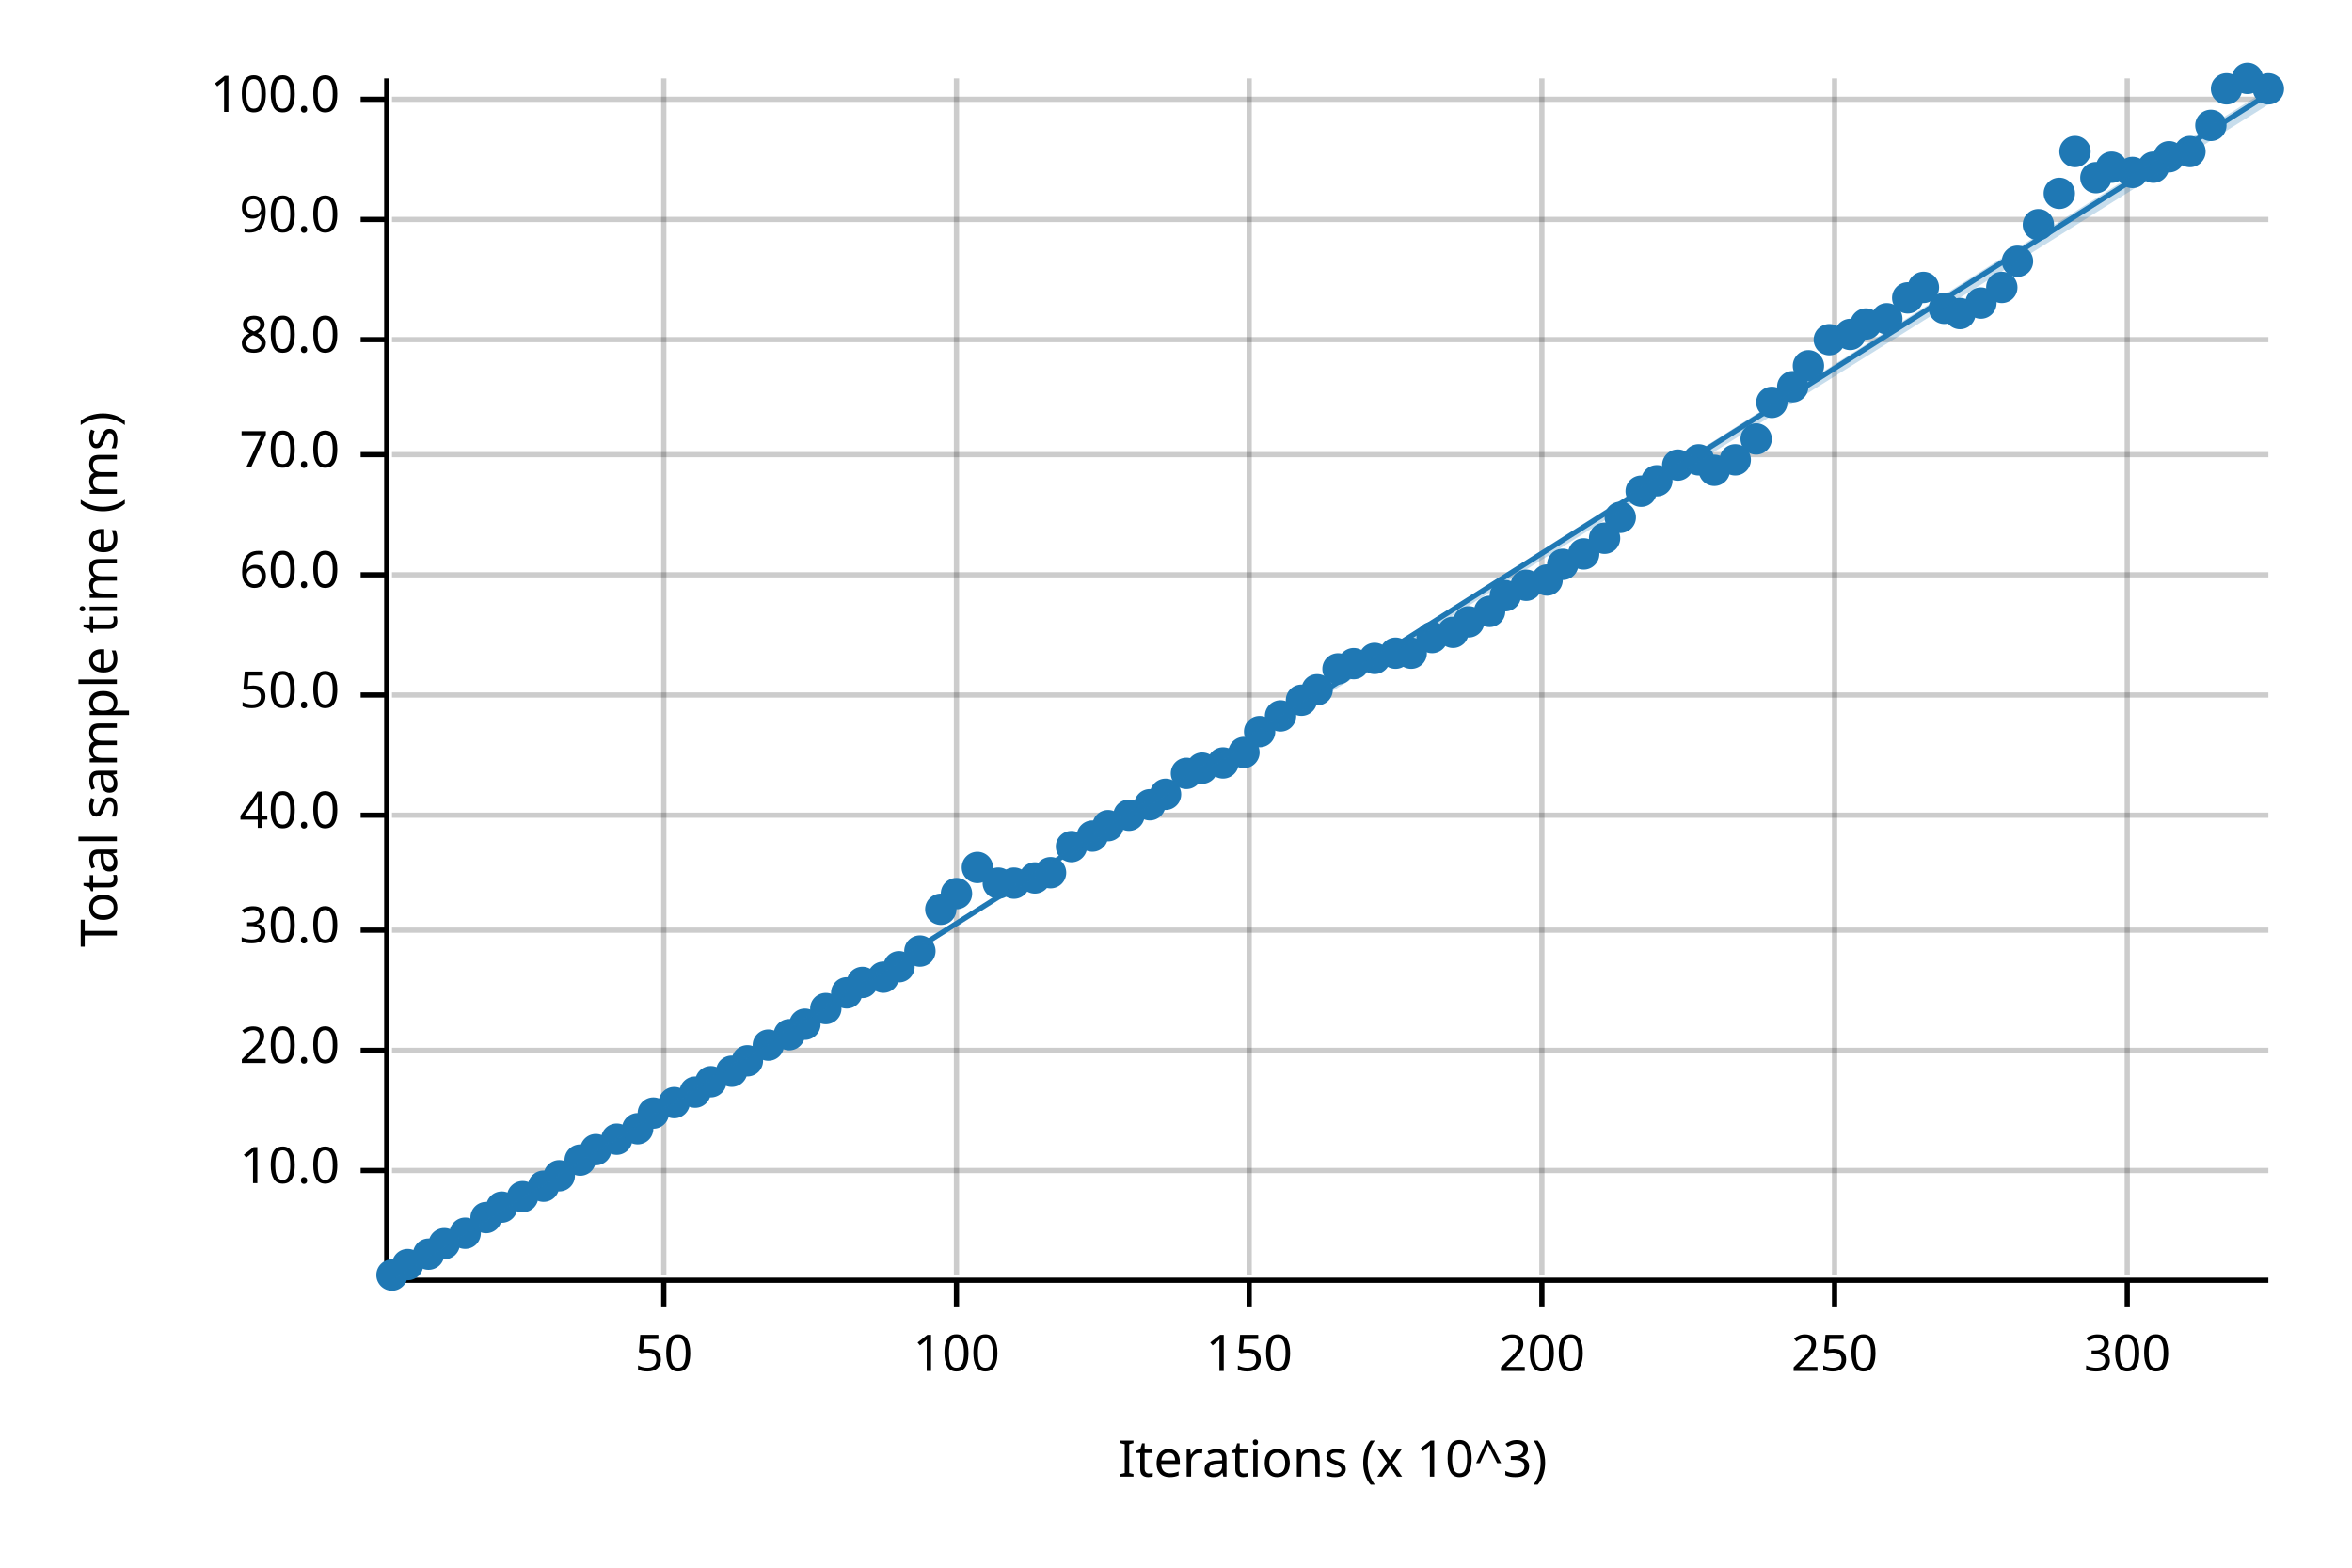
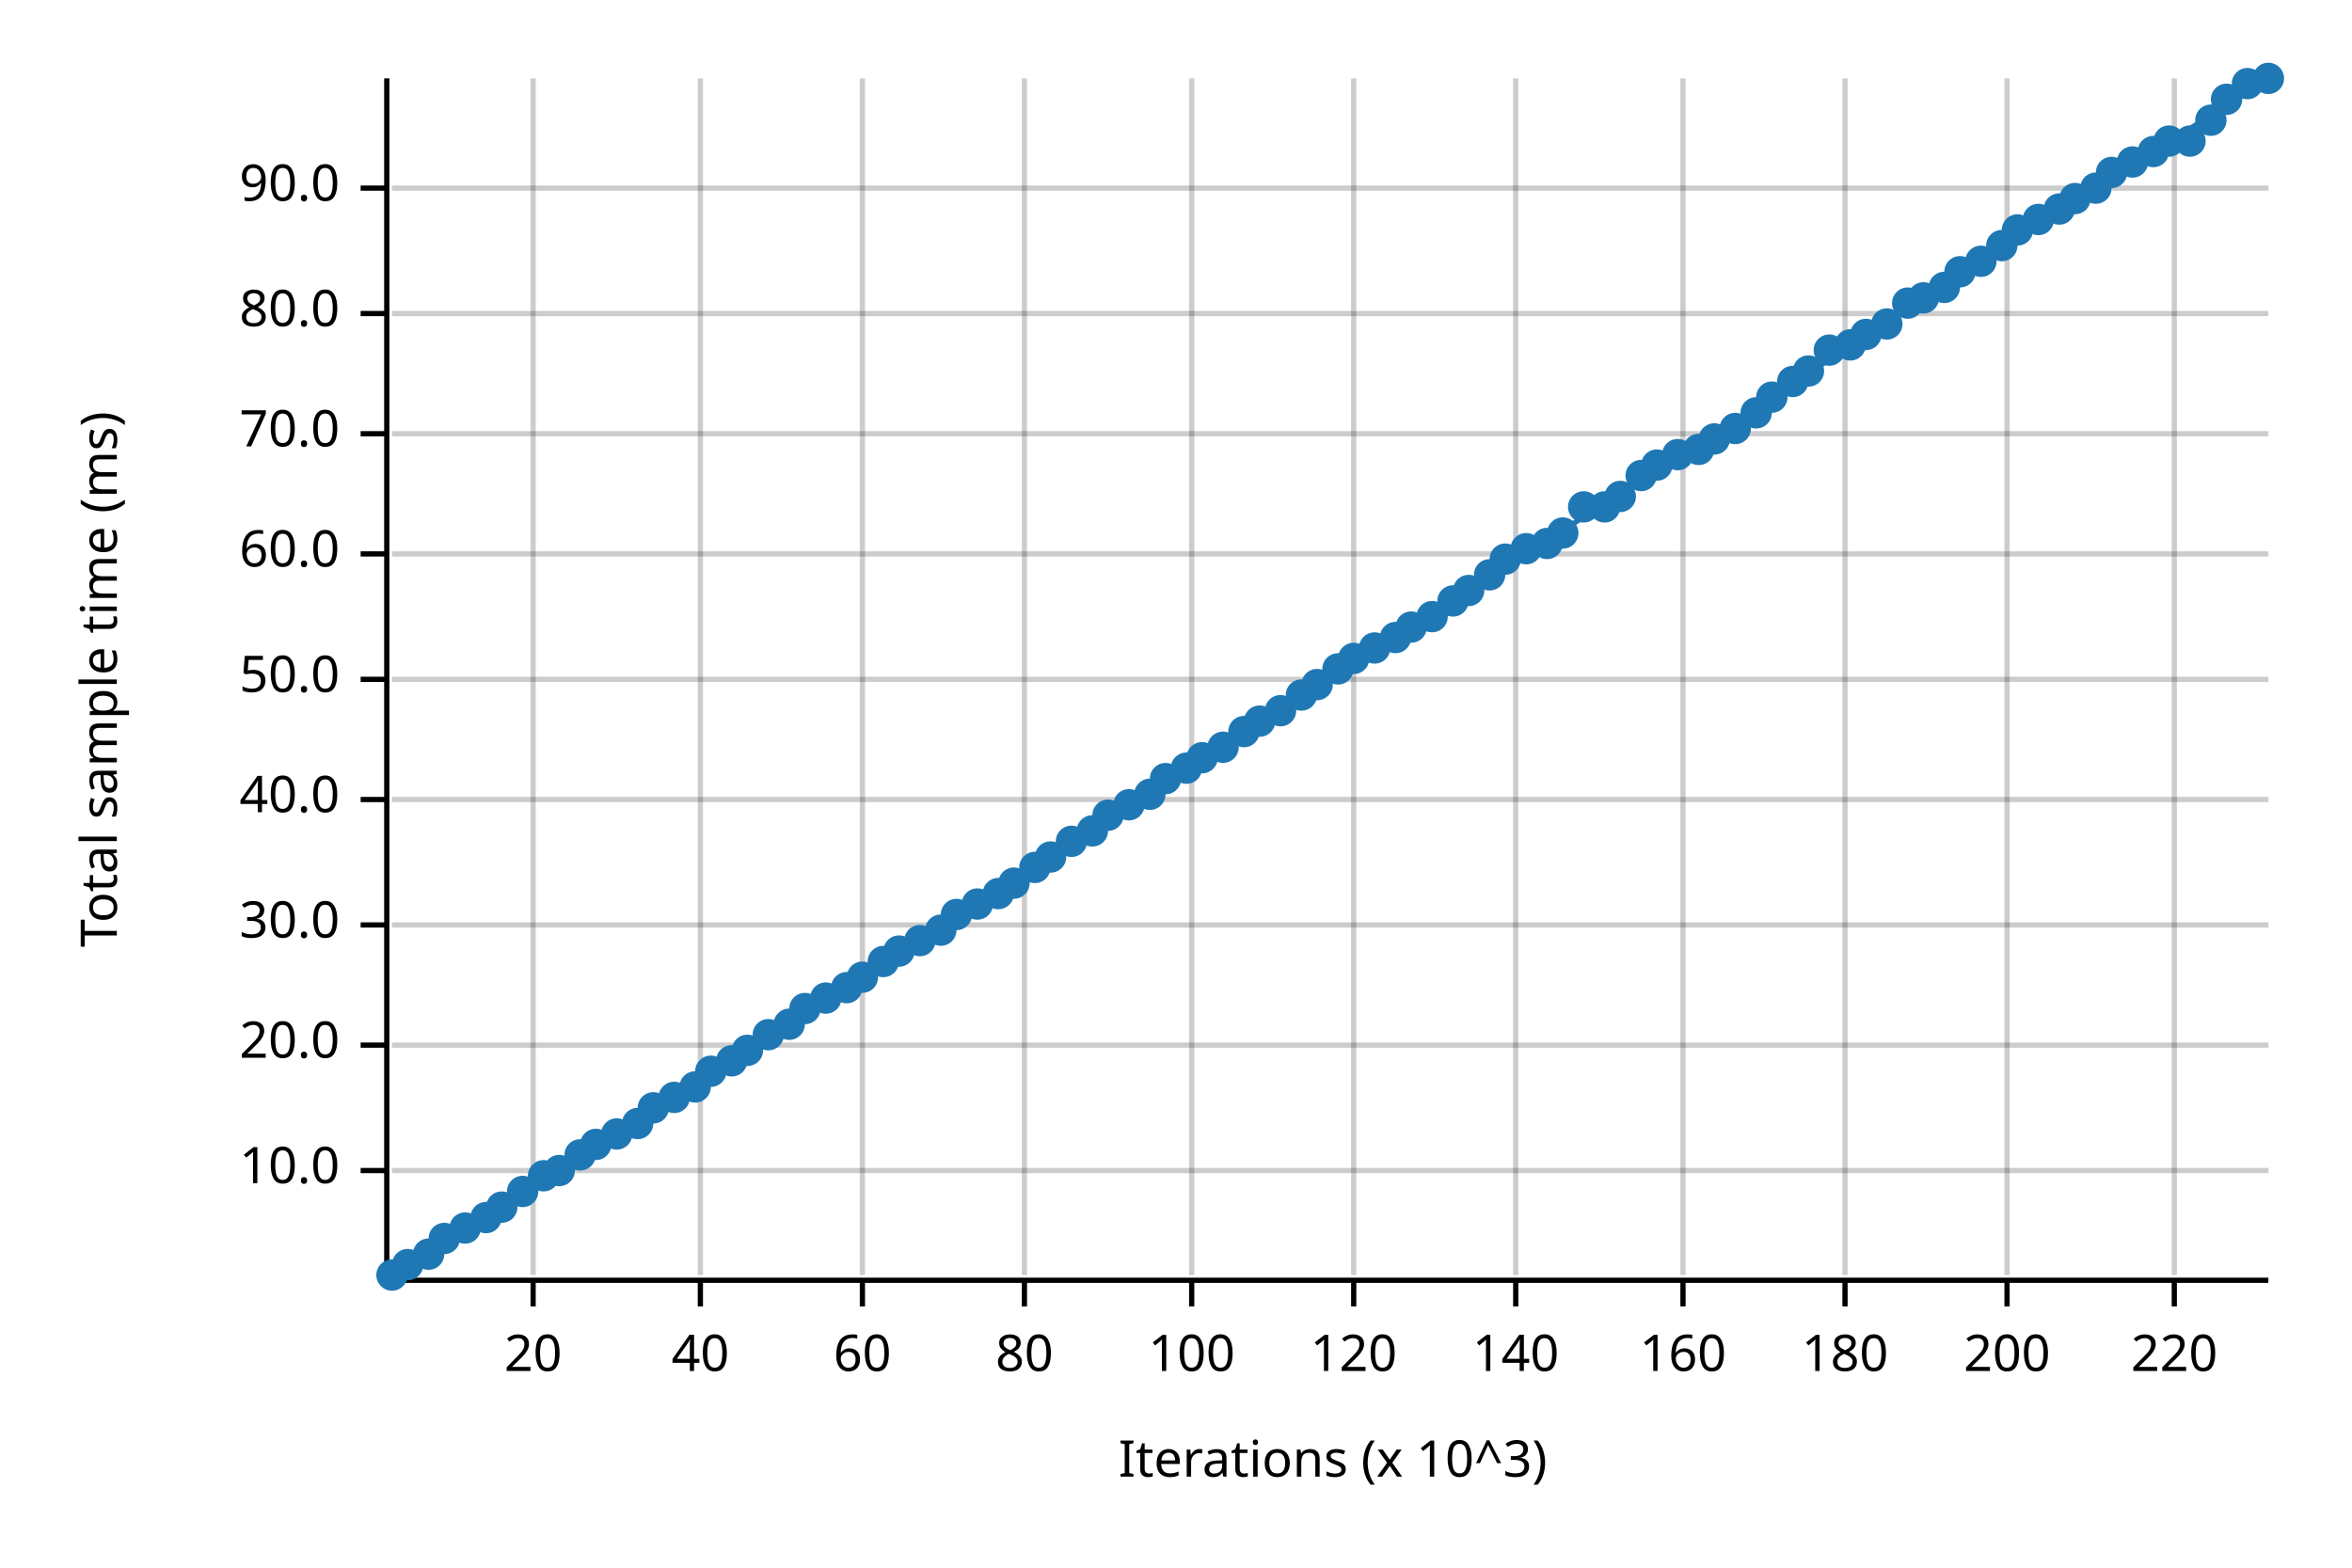
<svg xmlns="http://www.w3.org/2000/svg" width="450" height="300" viewBox="0 0 450 300">
  <text x="15" y="130" dy="0.76em" text-anchor="middle" font-family="sans-serif" font-size="9.677" opacity="1" fill="#000000" transform="rotate(270, 15, 130)">
Total sample time (ms)
</text>
  <text x="255" y="285" dy="-0.5ex" text-anchor="middle" font-family="sans-serif" font-size="9.677" opacity="1" fill="#000000">
Iterations (x 10^3)
</text>
-   <line opacity="0.2" stroke="#000000" stroke-width="1" x1="127" y1="244" x2="127" y2="15" />
-   <line opacity="0.2" stroke="#000000" stroke-width="1" x1="183" y1="244" x2="183" y2="15" />
-   <line opacity="0.2" stroke="#000000" stroke-width="1" x1="239" y1="244" x2="239" y2="15" />
-   <line opacity="0.2" stroke="#000000" stroke-width="1" x1="295" y1="244" x2="295" y2="15" />
-   <line opacity="0.2" stroke="#000000" stroke-width="1" x1="351" y1="244" x2="351" y2="15" />
-   <line opacity="0.2" stroke="#000000" stroke-width="1" x1="407" y1="244" x2="407" y2="15" />
+   <line opacity="0.2" stroke="#000000" stroke-width="1" x1="102" y1="244" x2="102" y2="15" />
+   <line opacity="0.2" stroke="#000000" stroke-width="1" x1="134" y1="244" x2="134" y2="15" />
+   <line opacity="0.2" stroke="#000000" stroke-width="1" x1="165" y1="244" x2="165" y2="15" />
+   <line opacity="0.2" stroke="#000000" stroke-width="1" x1="196" y1="244" x2="196" y2="15" />
+   <line opacity="0.2" stroke="#000000" stroke-width="1" x1="228" y1="244" x2="228" y2="15" />
+   <line opacity="0.2" stroke="#000000" stroke-width="1" x1="259" y1="244" x2="259" y2="15" />
+   <line opacity="0.2" stroke="#000000" stroke-width="1" x1="290" y1="244" x2="290" y2="15" />
+   <line opacity="0.2" stroke="#000000" stroke-width="1" x1="322" y1="244" x2="322" y2="15" />
+   <line opacity="0.2" stroke="#000000" stroke-width="1" x1="353" y1="244" x2="353" y2="15" />
+   <line opacity="0.2" stroke="#000000" stroke-width="1" x1="384" y1="244" x2="384" y2="15" />
+   <line opacity="0.2" stroke="#000000" stroke-width="1" x1="416" y1="244" x2="416" y2="15" />
  <line opacity="0.2" stroke="#000000" stroke-width="1" x1="75" y1="224" x2="434" y2="224" />
-   <line opacity="0.2" stroke="#000000" stroke-width="1" x1="75" y1="201" x2="434" y2="201" />
-   <line opacity="0.2" stroke="#000000" stroke-width="1" x1="75" y1="178" x2="434" y2="178" />
-   <line opacity="0.2" stroke="#000000" stroke-width="1" x1="75" y1="156" x2="434" y2="156" />
-   <line opacity="0.2" stroke="#000000" stroke-width="1" x1="75" y1="133" x2="434" y2="133" />
-   <line opacity="0.2" stroke="#000000" stroke-width="1" x1="75" y1="110" x2="434" y2="110" />
-   <line opacity="0.2" stroke="#000000" stroke-width="1" x1="75" y1="87" x2="434" y2="87" />
-   <line opacity="0.2" stroke="#000000" stroke-width="1" x1="75" y1="65" x2="434" y2="65" />
-   <line opacity="0.2" stroke="#000000" stroke-width="1" x1="75" y1="42" x2="434" y2="42" />
-   <line opacity="0.2" stroke="#000000" stroke-width="1" x1="75" y1="19" x2="434" y2="19" />
+   <line opacity="0.2" stroke="#000000" stroke-width="1" x1="75" y1="200" x2="434" y2="200" />
+   <line opacity="0.2" stroke="#000000" stroke-width="1" x1="75" y1="177" x2="434" y2="177" />
+   <line opacity="0.2" stroke="#000000" stroke-width="1" x1="75" y1="153" x2="434" y2="153" />
+   <line opacity="0.2" stroke="#000000" stroke-width="1" x1="75" y1="130" x2="434" y2="130" />
+   <line opacity="0.2" stroke="#000000" stroke-width="1" x1="75" y1="106" x2="434" y2="106" />
+   <line opacity="0.2" stroke="#000000" stroke-width="1" x1="75" y1="83" x2="434" y2="83" />
+   <line opacity="0.2" stroke="#000000" stroke-width="1" x1="75" y1="60" x2="434" y2="60" />
+   <line opacity="0.2" stroke="#000000" stroke-width="1" x1="75" y1="36" x2="434" y2="36" />
  <polyline fill="none" opacity="1" stroke="#000000" stroke-width="1" points="74,15 74,244 " />
  <text x="65" y="224" dy="0.5ex" text-anchor="end" font-family="sans-serif" font-size="9.677" opacity="1" fill="#000000">
10.0
</text>
  <polyline fill="none" opacity="1" stroke="#000000" stroke-width="1" points="69,224 74,224 " />
-   <text x="65" y="201" dy="0.5ex" text-anchor="end" font-family="sans-serif" font-size="9.677" opacity="1" fill="#000000">
+   <text x="65" y="200" dy="0.5ex" text-anchor="end" font-family="sans-serif" font-size="9.677" opacity="1" fill="#000000">
20.0
</text>
-   <polyline fill="none" opacity="1" stroke="#000000" stroke-width="1" points="69,201 74,201 " />
-   <text x="65" y="178" dy="0.5ex" text-anchor="end" font-family="sans-serif" font-size="9.677" opacity="1" fill="#000000">
+   <polyline fill="none" opacity="1" stroke="#000000" stroke-width="1" points="69,200 74,200 " />
+   <text x="65" y="177" dy="0.5ex" text-anchor="end" font-family="sans-serif" font-size="9.677" opacity="1" fill="#000000">
30.0
</text>
-   <polyline fill="none" opacity="1" stroke="#000000" stroke-width="1" points="69,178 74,178 " />
-   <text x="65" y="156" dy="0.5ex" text-anchor="end" font-family="sans-serif" font-size="9.677" opacity="1" fill="#000000">
+   <polyline fill="none" opacity="1" stroke="#000000" stroke-width="1" points="69,177 74,177 " />
+   <text x="65" y="153" dy="0.5ex" text-anchor="end" font-family="sans-serif" font-size="9.677" opacity="1" fill="#000000">
40.0
</text>
-   <polyline fill="none" opacity="1" stroke="#000000" stroke-width="1" points="69,156 74,156 " />
-   <text x="65" y="133" dy="0.5ex" text-anchor="end" font-family="sans-serif" font-size="9.677" opacity="1" fill="#000000">
+   <polyline fill="none" opacity="1" stroke="#000000" stroke-width="1" points="69,153 74,153 " />
+   <text x="65" y="130" dy="0.5ex" text-anchor="end" font-family="sans-serif" font-size="9.677" opacity="1" fill="#000000">
50.0
</text>
-   <polyline fill="none" opacity="1" stroke="#000000" stroke-width="1" points="69,133 74,133 " />
-   <text x="65" y="110" dy="0.5ex" text-anchor="end" font-family="sans-serif" font-size="9.677" opacity="1" fill="#000000">
+   <polyline fill="none" opacity="1" stroke="#000000" stroke-width="1" points="69,130 74,130 " />
+   <text x="65" y="106" dy="0.5ex" text-anchor="end" font-family="sans-serif" font-size="9.677" opacity="1" fill="#000000">
60.0
</text>
-   <polyline fill="none" opacity="1" stroke="#000000" stroke-width="1" points="69,110 74,110 " />
-   <text x="65" y="87" dy="0.5ex" text-anchor="end" font-family="sans-serif" font-size="9.677" opacity="1" fill="#000000">
+   <polyline fill="none" opacity="1" stroke="#000000" stroke-width="1" points="69,106 74,106 " />
+   <text x="65" y="83" dy="0.5ex" text-anchor="end" font-family="sans-serif" font-size="9.677" opacity="1" fill="#000000">
70.0
</text>
-   <polyline fill="none" opacity="1" stroke="#000000" stroke-width="1" points="69,87 74,87 " />
-   <text x="65" y="65" dy="0.5ex" text-anchor="end" font-family="sans-serif" font-size="9.677" opacity="1" fill="#000000">
+   <polyline fill="none" opacity="1" stroke="#000000" stroke-width="1" points="69,83 74,83 " />
+   <text x="65" y="60" dy="0.5ex" text-anchor="end" font-family="sans-serif" font-size="9.677" opacity="1" fill="#000000">
80.0
</text>
-   <polyline fill="none" opacity="1" stroke="#000000" stroke-width="1" points="69,65 74,65 " />
-   <text x="65" y="42" dy="0.5ex" text-anchor="end" font-family="sans-serif" font-size="9.677" opacity="1" fill="#000000">
+   <polyline fill="none" opacity="1" stroke="#000000" stroke-width="1" points="69,60 74,60 " />
+   <text x="65" y="36" dy="0.5ex" text-anchor="end" font-family="sans-serif" font-size="9.677" opacity="1" fill="#000000">
90.0
</text>
-   <polyline fill="none" opacity="1" stroke="#000000" stroke-width="1" points="69,42 74,42 " />
-   <text x="65" y="19" dy="0.5ex" text-anchor="end" font-family="sans-serif" font-size="9.677" opacity="1" fill="#000000">
- 100.0
- </text>
-   <polyline fill="none" opacity="1" stroke="#000000" stroke-width="1" points="69,19 74,19 " />
+   <polyline fill="none" opacity="1" stroke="#000000" stroke-width="1" points="69,36 74,36 " />
  <polyline fill="none" opacity="1" stroke="#000000" stroke-width="1" points="75,245 434,245 " />
-   <text x="127" y="255" dy="0.76em" text-anchor="middle" font-family="sans-serif" font-size="9.677" opacity="1" fill="#000000">
- 50
- </text>
-   <polyline fill="none" opacity="1" stroke="#000000" stroke-width="1" points="127,245 127,250 " />
-   <text x="183" y="255" dy="0.76em" text-anchor="middle" font-family="sans-serif" font-size="9.677" opacity="1" fill="#000000">
+   <text x="102" y="255" dy="0.76em" text-anchor="middle" font-family="sans-serif" font-size="9.677" opacity="1" fill="#000000">
+ 20
+ </text>
+   <polyline fill="none" opacity="1" stroke="#000000" stroke-width="1" points="102,245 102,250 " />
+   <text x="134" y="255" dy="0.76em" text-anchor="middle" font-family="sans-serif" font-size="9.677" opacity="1" fill="#000000">
+ 40
+ </text>
+   <polyline fill="none" opacity="1" stroke="#000000" stroke-width="1" points="134,245 134,250 " />
+   <text x="165" y="255" dy="0.76em" text-anchor="middle" font-family="sans-serif" font-size="9.677" opacity="1" fill="#000000">
+ 60
+ </text>
+   <polyline fill="none" opacity="1" stroke="#000000" stroke-width="1" points="165,245 165,250 " />
+   <text x="196" y="255" dy="0.76em" text-anchor="middle" font-family="sans-serif" font-size="9.677" opacity="1" fill="#000000">
+ 80
+ </text>
+   <polyline fill="none" opacity="1" stroke="#000000" stroke-width="1" points="196,245 196,250 " />
+   <text x="228" y="255" dy="0.76em" text-anchor="middle" font-family="sans-serif" font-size="9.677" opacity="1" fill="#000000">
100
</text>
-   <polyline fill="none" opacity="1" stroke="#000000" stroke-width="1" points="183,245 183,250 " />
-   <text x="239" y="255" dy="0.76em" text-anchor="middle" font-family="sans-serif" font-size="9.677" opacity="1" fill="#000000">
- 150
- </text>
-   <polyline fill="none" opacity="1" stroke="#000000" stroke-width="1" points="239,245 239,250 " />
-   <text x="295" y="255" dy="0.76em" text-anchor="middle" font-family="sans-serif" font-size="9.677" opacity="1" fill="#000000">
+   <polyline fill="none" opacity="1" stroke="#000000" stroke-width="1" points="228,245 228,250 " />
+   <text x="259" y="255" dy="0.76em" text-anchor="middle" font-family="sans-serif" font-size="9.677" opacity="1" fill="#000000">
+ 120
+ </text>
+   <polyline fill="none" opacity="1" stroke="#000000" stroke-width="1" points="259,245 259,250 " />
+   <text x="290" y="255" dy="0.76em" text-anchor="middle" font-family="sans-serif" font-size="9.677" opacity="1" fill="#000000">
+ 140
+ </text>
+   <polyline fill="none" opacity="1" stroke="#000000" stroke-width="1" points="290,245 290,250 " />
+   <text x="322" y="255" dy="0.76em" text-anchor="middle" font-family="sans-serif" font-size="9.677" opacity="1" fill="#000000">
+ 160
+ </text>
+   <polyline fill="none" opacity="1" stroke="#000000" stroke-width="1" points="322,245 322,250 " />
+   <text x="353" y="255" dy="0.76em" text-anchor="middle" font-family="sans-serif" font-size="9.677" opacity="1" fill="#000000">
+ 180
+ </text>
+   <polyline fill="none" opacity="1" stroke="#000000" stroke-width="1" points="353,245 353,250 " />
+   <text x="384" y="255" dy="0.76em" text-anchor="middle" font-family="sans-serif" font-size="9.677" opacity="1" fill="#000000">
200
</text>
-   <polyline fill="none" opacity="1" stroke="#000000" stroke-width="1" points="295,245 295,250 " />
-   <text x="351" y="255" dy="0.76em" text-anchor="middle" font-family="sans-serif" font-size="9.677" opacity="1" fill="#000000">
- 250
- </text>
-   <polyline fill="none" opacity="1" stroke="#000000" stroke-width="1" points="351,245 351,250 " />
-   <text x="407" y="255" dy="0.76em" text-anchor="middle" font-family="sans-serif" font-size="9.677" opacity="1" fill="#000000">
- 300
- </text>
-   <polyline fill="none" opacity="1" stroke="#000000" stroke-width="1" points="407,245 407,250 " />
+   <polyline fill="none" opacity="1" stroke="#000000" stroke-width="1" points="384,245 384,250 " />
+   <text x="416" y="255" dy="0.76em" text-anchor="middle" font-family="sans-serif" font-size="9.677" opacity="1" fill="#000000">
+ 220
+ </text>
+   <polyline fill="none" opacity="1" stroke="#000000" stroke-width="1" points="416,245 416,250 " />
  <circle cx="75" cy="244" r="3" opacity="1" fill="#1F78B4" stroke="none" stroke-width="1" />
  <circle cx="78" cy="242" r="3" opacity="1" fill="#1F78B4" stroke="none" stroke-width="1" />
  <circle cx="82" cy="240" r="3" opacity="1" fill="#1F78B4" stroke="none" stroke-width="1" />
-   <circle cx="85" cy="238" r="3" opacity="1" fill="#1F78B4" stroke="none" stroke-width="1" />
-   <circle cx="89" cy="236" r="3" opacity="1" fill="#1F78B4" stroke="none" stroke-width="1" />
+   <circle cx="85" cy="237" r="3" opacity="1" fill="#1F78B4" stroke="none" stroke-width="1" />
+   <circle cx="89" cy="235" r="3" opacity="1" fill="#1F78B4" stroke="none" stroke-width="1" />
  <circle cx="93" cy="233" r="3" opacity="1" fill="#1F78B4" stroke="none" stroke-width="1" />
  <circle cx="96" cy="231" r="3" opacity="1" fill="#1F78B4" stroke="none" stroke-width="1" />
-   <circle cx="100" cy="229" r="3" opacity="1" fill="#1F78B4" stroke="none" stroke-width="1" />
-   <circle cx="104" cy="227" r="3" opacity="1" fill="#1F78B4" stroke="none" stroke-width="1" />
-   <circle cx="107" cy="225" r="3" opacity="1" fill="#1F78B4" stroke="none" stroke-width="1" />
-   <circle cx="111" cy="222" r="3" opacity="1" fill="#1F78B4" stroke="none" stroke-width="1" />
-   <circle cx="114" cy="220" r="3" opacity="1" fill="#1F78B4" stroke="none" stroke-width="1" />
-   <circle cx="118" cy="218" r="3" opacity="1" fill="#1F78B4" stroke="none" stroke-width="1" />
-   <circle cx="122" cy="216" r="3" opacity="1" fill="#1F78B4" stroke="none" stroke-width="1" />
-   <circle cx="125" cy="213" r="3" opacity="1" fill="#1F78B4" stroke="none" stroke-width="1" />
-   <circle cx="129" cy="211" r="3" opacity="1" fill="#1F78B4" stroke="none" stroke-width="1" />
-   <circle cx="133" cy="209" r="3" opacity="1" fill="#1F78B4" stroke="none" stroke-width="1" />
-   <circle cx="136" cy="207" r="3" opacity="1" fill="#1F78B4" stroke="none" stroke-width="1" />
-   <circle cx="140" cy="205" r="3" opacity="1" fill="#1F78B4" stroke="none" stroke-width="1" />
-   <circle cx="143" cy="203" r="3" opacity="1" fill="#1F78B4" stroke="none" stroke-width="1" />
-   <circle cx="147" cy="200" r="3" opacity="1" fill="#1F78B4" stroke="none" stroke-width="1" />
-   <circle cx="151" cy="198" r="3" opacity="1" fill="#1F78B4" stroke="none" stroke-width="1" />
-   <circle cx="154" cy="196" r="3" opacity="1" fill="#1F78B4" stroke="none" stroke-width="1" />
-   <circle cx="158" cy="193" r="3" opacity="1" fill="#1F78B4" stroke="none" stroke-width="1" />
-   <circle cx="162" cy="190" r="3" opacity="1" fill="#1F78B4" stroke="none" stroke-width="1" />
-   <circle cx="165" cy="188" r="3" opacity="1" fill="#1F78B4" stroke="none" stroke-width="1" />
-   <circle cx="169" cy="187" r="3" opacity="1" fill="#1F78B4" stroke="none" stroke-width="1" />
-   <circle cx="172" cy="185" r="3" opacity="1" fill="#1F78B4" stroke="none" stroke-width="1" />
-   <circle cx="176" cy="182" r="3" opacity="1" fill="#1F78B4" stroke="none" stroke-width="1" />
-   <circle cx="180" cy="174" r="3" opacity="1" fill="#1F78B4" stroke="none" stroke-width="1" />
-   <circle cx="183" cy="171" r="3" opacity="1" fill="#1F78B4" stroke="none" stroke-width="1" />
-   <circle cx="187" cy="166" r="3" opacity="1" fill="#1F78B4" stroke="none" stroke-width="1" />
-   <circle cx="191" cy="169" r="3" opacity="1" fill="#1F78B4" stroke="none" stroke-width="1" />
+   <circle cx="100" cy="228" r="3" opacity="1" fill="#1F78B4" stroke="none" stroke-width="1" />
+   <circle cx="104" cy="225" r="3" opacity="1" fill="#1F78B4" stroke="none" stroke-width="1" />
+   <circle cx="107" cy="224" r="3" opacity="1" fill="#1F78B4" stroke="none" stroke-width="1" />
+   <circle cx="111" cy="221" r="3" opacity="1" fill="#1F78B4" stroke="none" stroke-width="1" />
+   <circle cx="114" cy="219" r="3" opacity="1" fill="#1F78B4" stroke="none" stroke-width="1" />
+   <circle cx="118" cy="217" r="3" opacity="1" fill="#1F78B4" stroke="none" stroke-width="1" />
+   <circle cx="122" cy="215" r="3" opacity="1" fill="#1F78B4" stroke="none" stroke-width="1" />
+   <circle cx="125" cy="212" r="3" opacity="1" fill="#1F78B4" stroke="none" stroke-width="1" />
+   <circle cx="129" cy="210" r="3" opacity="1" fill="#1F78B4" stroke="none" stroke-width="1" />
+   <circle cx="133" cy="208" r="3" opacity="1" fill="#1F78B4" stroke="none" stroke-width="1" />
+   <circle cx="136" cy="205" r="3" opacity="1" fill="#1F78B4" stroke="none" stroke-width="1" />
+   <circle cx="140" cy="203" r="3" opacity="1" fill="#1F78B4" stroke="none" stroke-width="1" />
+   <circle cx="143" cy="201" r="3" opacity="1" fill="#1F78B4" stroke="none" stroke-width="1" />
+   <circle cx="147" cy="198" r="3" opacity="1" fill="#1F78B4" stroke="none" stroke-width="1" />
+   <circle cx="151" cy="196" r="3" opacity="1" fill="#1F78B4" stroke="none" stroke-width="1" />
+   <circle cx="154" cy="193" r="3" opacity="1" fill="#1F78B4" stroke="none" stroke-width="1" />
+   <circle cx="158" cy="191" r="3" opacity="1" fill="#1F78B4" stroke="none" stroke-width="1" />
+   <circle cx="162" cy="189" r="3" opacity="1" fill="#1F78B4" stroke="none" stroke-width="1" />
+   <circle cx="165" cy="187" r="3" opacity="1" fill="#1F78B4" stroke="none" stroke-width="1" />
+   <circle cx="169" cy="184" r="3" opacity="1" fill="#1F78B4" stroke="none" stroke-width="1" />
+   <circle cx="172" cy="182" r="3" opacity="1" fill="#1F78B4" stroke="none" stroke-width="1" />
+   <circle cx="176" cy="180" r="3" opacity="1" fill="#1F78B4" stroke="none" stroke-width="1" />
+   <circle cx="180" cy="178" r="3" opacity="1" fill="#1F78B4" stroke="none" stroke-width="1" />
+   <circle cx="183" cy="175" r="3" opacity="1" fill="#1F78B4" stroke="none" stroke-width="1" />
+   <circle cx="187" cy="173" r="3" opacity="1" fill="#1F78B4" stroke="none" stroke-width="1" />
+   <circle cx="191" cy="171" r="3" opacity="1" fill="#1F78B4" stroke="none" stroke-width="1" />
  <circle cx="194" cy="169" r="3" opacity="1" fill="#1F78B4" stroke="none" stroke-width="1" />
-   <circle cx="198" cy="168" r="3" opacity="1" fill="#1F78B4" stroke="none" stroke-width="1" />
-   <circle cx="201" cy="167" r="3" opacity="1" fill="#1F78B4" stroke="none" stroke-width="1" />
-   <circle cx="205" cy="162" r="3" opacity="1" fill="#1F78B4" stroke="none" stroke-width="1" />
-   <circle cx="209" cy="160" r="3" opacity="1" fill="#1F78B4" stroke="none" stroke-width="1" />
-   <circle cx="212" cy="158" r="3" opacity="1" fill="#1F78B4" stroke="none" stroke-width="1" />
-   <circle cx="216" cy="156" r="3" opacity="1" fill="#1F78B4" stroke="none" stroke-width="1" />
-   <circle cx="220" cy="154" r="3" opacity="1" fill="#1F78B4" stroke="none" stroke-width="1" />
-   <circle cx="223" cy="152" r="3" opacity="1" fill="#1F78B4" stroke="none" stroke-width="1" />
-   <circle cx="227" cy="148" r="3" opacity="1" fill="#1F78B4" stroke="none" stroke-width="1" />
-   <circle cx="230" cy="147" r="3" opacity="1" fill="#1F78B4" stroke="none" stroke-width="1" />
-   <circle cx="234" cy="146" r="3" opacity="1" fill="#1F78B4" stroke="none" stroke-width="1" />
-   <circle cx="238" cy="144" r="3" opacity="1" fill="#1F78B4" stroke="none" stroke-width="1" />
-   <circle cx="241" cy="140" r="3" opacity="1" fill="#1F78B4" stroke="none" stroke-width="1" />
-   <circle cx="245" cy="137" r="3" opacity="1" fill="#1F78B4" stroke="none" stroke-width="1" />
-   <circle cx="249" cy="134" r="3" opacity="1" fill="#1F78B4" stroke="none" stroke-width="1" />
-   <circle cx="252" cy="132" r="3" opacity="1" fill="#1F78B4" stroke="none" stroke-width="1" />
+   <circle cx="198" cy="166" r="3" opacity="1" fill="#1F78B4" stroke="none" stroke-width="1" />
+   <circle cx="201" cy="164" r="3" opacity="1" fill="#1F78B4" stroke="none" stroke-width="1" />
+   <circle cx="205" cy="161" r="3" opacity="1" fill="#1F78B4" stroke="none" stroke-width="1" />
+   <circle cx="209" cy="159" r="3" opacity="1" fill="#1F78B4" stroke="none" stroke-width="1" />
+   <circle cx="212" cy="156" r="3" opacity="1" fill="#1F78B4" stroke="none" stroke-width="1" />
+   <circle cx="216" cy="154" r="3" opacity="1" fill="#1F78B4" stroke="none" stroke-width="1" />
+   <circle cx="220" cy="152" r="3" opacity="1" fill="#1F78B4" stroke="none" stroke-width="1" />
+   <circle cx="223" cy="149" r="3" opacity="1" fill="#1F78B4" stroke="none" stroke-width="1" />
+   <circle cx="227" cy="147" r="3" opacity="1" fill="#1F78B4" stroke="none" stroke-width="1" />
+   <circle cx="230" cy="145" r="3" opacity="1" fill="#1F78B4" stroke="none" stroke-width="1" />
+   <circle cx="234" cy="143" r="3" opacity="1" fill="#1F78B4" stroke="none" stroke-width="1" />
+   <circle cx="238" cy="140" r="3" opacity="1" fill="#1F78B4" stroke="none" stroke-width="1" />
+   <circle cx="241" cy="138" r="3" opacity="1" fill="#1F78B4" stroke="none" stroke-width="1" />
+   <circle cx="245" cy="136" r="3" opacity="1" fill="#1F78B4" stroke="none" stroke-width="1" />
+   <circle cx="249" cy="133" r="3" opacity="1" fill="#1F78B4" stroke="none" stroke-width="1" />
+   <circle cx="252" cy="131" r="3" opacity="1" fill="#1F78B4" stroke="none" stroke-width="1" />
  <circle cx="256" cy="128" r="3" opacity="1" fill="#1F78B4" stroke="none" stroke-width="1" />
-   <circle cx="259" cy="127" r="3" opacity="1" fill="#1F78B4" stroke="none" stroke-width="1" />
-   <circle cx="263" cy="126" r="3" opacity="1" fill="#1F78B4" stroke="none" stroke-width="1" />
-   <circle cx="267" cy="125" r="3" opacity="1" fill="#1F78B4" stroke="none" stroke-width="1" />
-   <circle cx="270" cy="125" r="3" opacity="1" fill="#1F78B4" stroke="none" stroke-width="1" />
-   <circle cx="274" cy="122" r="3" opacity="1" fill="#1F78B4" stroke="none" stroke-width="1" />
-   <circle cx="278" cy="121" r="3" opacity="1" fill="#1F78B4" stroke="none" stroke-width="1" />
-   <circle cx="281" cy="119" r="3" opacity="1" fill="#1F78B4" stroke="none" stroke-width="1" />
-   <circle cx="285" cy="117" r="3" opacity="1" fill="#1F78B4" stroke="none" stroke-width="1" />
-   <circle cx="288" cy="114" r="3" opacity="1" fill="#1F78B4" stroke="none" stroke-width="1" />
-   <circle cx="292" cy="112" r="3" opacity="1" fill="#1F78B4" stroke="none" stroke-width="1" />
-   <circle cx="296" cy="111" r="3" opacity="1" fill="#1F78B4" stroke="none" stroke-width="1" />
-   <circle cx="299" cy="108" r="3" opacity="1" fill="#1F78B4" stroke="none" stroke-width="1" />
-   <circle cx="303" cy="106" r="3" opacity="1" fill="#1F78B4" stroke="none" stroke-width="1" />
-   <circle cx="307" cy="103" r="3" opacity="1" fill="#1F78B4" stroke="none" stroke-width="1" />
-   <circle cx="310" cy="99" r="3" opacity="1" fill="#1F78B4" stroke="none" stroke-width="1" />
-   <circle cx="314" cy="94" r="3" opacity="1" fill="#1F78B4" stroke="none" stroke-width="1" />
-   <circle cx="317" cy="92" r="3" opacity="1" fill="#1F78B4" stroke="none" stroke-width="1" />
-   <circle cx="321" cy="89" r="3" opacity="1" fill="#1F78B4" stroke="none" stroke-width="1" />
-   <circle cx="325" cy="88" r="3" opacity="1" fill="#1F78B4" stroke="none" stroke-width="1" />
-   <circle cx="328" cy="90" r="3" opacity="1" fill="#1F78B4" stroke="none" stroke-width="1" />
-   <circle cx="332" cy="88" r="3" opacity="1" fill="#1F78B4" stroke="none" stroke-width="1" />
-   <circle cx="336" cy="84" r="3" opacity="1" fill="#1F78B4" stroke="none" stroke-width="1" />
-   <circle cx="339" cy="77" r="3" opacity="1" fill="#1F78B4" stroke="none" stroke-width="1" />
-   <circle cx="343" cy="74" r="3" opacity="1" fill="#1F78B4" stroke="none" stroke-width="1" />
-   <circle cx="346" cy="70" r="3" opacity="1" fill="#1F78B4" stroke="none" stroke-width="1" />
-   <circle cx="350" cy="65" r="3" opacity="1" fill="#1F78B4" stroke="none" stroke-width="1" />
-   <circle cx="354" cy="64" r="3" opacity="1" fill="#1F78B4" stroke="none" stroke-width="1" />
-   <circle cx="357" cy="62" r="3" opacity="1" fill="#1F78B4" stroke="none" stroke-width="1" />
-   <circle cx="361" cy="61" r="3" opacity="1" fill="#1F78B4" stroke="none" stroke-width="1" />
-   <circle cx="365" cy="57" r="3" opacity="1" fill="#1F78B4" stroke="none" stroke-width="1" />
-   <circle cx="368" cy="55" r="3" opacity="1" fill="#1F78B4" stroke="none" stroke-width="1" />
-   <circle cx="372" cy="59" r="3" opacity="1" fill="#1F78B4" stroke="none" stroke-width="1" />
-   <circle cx="375" cy="60" r="3" opacity="1" fill="#1F78B4" stroke="none" stroke-width="1" />
-   <circle cx="379" cy="58" r="3" opacity="1" fill="#1F78B4" stroke="none" stroke-width="1" />
-   <circle cx="383" cy="55" r="3" opacity="1" fill="#1F78B4" stroke="none" stroke-width="1" />
-   <circle cx="386" cy="50" r="3" opacity="1" fill="#1F78B4" stroke="none" stroke-width="1" />
-   <circle cx="390" cy="43" r="3" opacity="1" fill="#1F78B4" stroke="none" stroke-width="1" />
-   <circle cx="394" cy="37" r="3" opacity="1" fill="#1F78B4" stroke="none" stroke-width="1" />
-   <circle cx="397" cy="29" r="3" opacity="1" fill="#1F78B4" stroke="none" stroke-width="1" />
-   <circle cx="401" cy="34" r="3" opacity="1" fill="#1F78B4" stroke="none" stroke-width="1" />
-   <circle cx="404" cy="32" r="3" opacity="1" fill="#1F78B4" stroke="none" stroke-width="1" />
-   <circle cx="408" cy="33" r="3" opacity="1" fill="#1F78B4" stroke="none" stroke-width="1" />
-   <circle cx="412" cy="32" r="3" opacity="1" fill="#1F78B4" stroke="none" stroke-width="1" />
-   <circle cx="415" cy="30" r="3" opacity="1" fill="#1F78B4" stroke="none" stroke-width="1" />
-   <circle cx="419" cy="29" r="3" opacity="1" fill="#1F78B4" stroke="none" stroke-width="1" />
-   <circle cx="423" cy="24" r="3" opacity="1" fill="#1F78B4" stroke="none" stroke-width="1" />
-   <circle cx="426" cy="17" r="3" opacity="1" fill="#1F78B4" stroke="none" stroke-width="1" />
-   <circle cx="430" cy="15" r="3" opacity="1" fill="#1F78B4" stroke="none" stroke-width="1" />
-   <circle cx="434" cy="17" r="3" opacity="1" fill="#1F78B4" stroke="none" stroke-width="1" />
-   <polyline fill="none" opacity="1" stroke="#1F78B4" stroke-width="1" points="75,245 434,18 " />
-   <polygon opacity="0.25" fill="#1F78B4" points="75,245 434,20 434,17 " />
+   <circle cx="259" cy="126" r="3" opacity="1" fill="#1F78B4" stroke="none" stroke-width="1" />
+   <circle cx="263" cy="124" r="3" opacity="1" fill="#1F78B4" stroke="none" stroke-width="1" />
+   <circle cx="267" cy="122" r="3" opacity="1" fill="#1F78B4" stroke="none" stroke-width="1" />
+   <circle cx="270" cy="120" r="3" opacity="1" fill="#1F78B4" stroke="none" stroke-width="1" />
+   <circle cx="274" cy="118" r="3" opacity="1" fill="#1F78B4" stroke="none" stroke-width="1" />
+   <circle cx="278" cy="115" r="3" opacity="1" fill="#1F78B4" stroke="none" stroke-width="1" />
+   <circle cx="281" cy="113" r="3" opacity="1" fill="#1F78B4" stroke="none" stroke-width="1" />
+   <circle cx="285" cy="110" r="3" opacity="1" fill="#1F78B4" stroke="none" stroke-width="1" />
+   <circle cx="288" cy="107" r="3" opacity="1" fill="#1F78B4" stroke="none" stroke-width="1" />
+   <circle cx="292" cy="105" r="3" opacity="1" fill="#1F78B4" stroke="none" stroke-width="1" />
+   <circle cx="296" cy="104" r="3" opacity="1" fill="#1F78B4" stroke="none" stroke-width="1" />
+   <circle cx="299" cy="102" r="3" opacity="1" fill="#1F78B4" stroke="none" stroke-width="1" />
+   <circle cx="303" cy="97" r="3" opacity="1" fill="#1F78B4" stroke="none" stroke-width="1" />
+   <circle cx="307" cy="97" r="3" opacity="1" fill="#1F78B4" stroke="none" stroke-width="1" />
+   <circle cx="310" cy="95" r="3" opacity="1" fill="#1F78B4" stroke="none" stroke-width="1" />
+   <circle cx="314" cy="91" r="3" opacity="1" fill="#1F78B4" stroke="none" stroke-width="1" />
+   <circle cx="317" cy="89" r="3" opacity="1" fill="#1F78B4" stroke="none" stroke-width="1" />
+   <circle cx="321" cy="87" r="3" opacity="1" fill="#1F78B4" stroke="none" stroke-width="1" />
+   <circle cx="325" cy="86" r="3" opacity="1" fill="#1F78B4" stroke="none" stroke-width="1" />
+   <circle cx="328" cy="84" r="3" opacity="1" fill="#1F78B4" stroke="none" stroke-width="1" />
+   <circle cx="332" cy="82" r="3" opacity="1" fill="#1F78B4" stroke="none" stroke-width="1" />
+   <circle cx="336" cy="79" r="3" opacity="1" fill="#1F78B4" stroke="none" stroke-width="1" />
+   <circle cx="339" cy="76" r="3" opacity="1" fill="#1F78B4" stroke="none" stroke-width="1" />
+   <circle cx="343" cy="73" r="3" opacity="1" fill="#1F78B4" stroke="none" stroke-width="1" />
+   <circle cx="346" cy="71" r="3" opacity="1" fill="#1F78B4" stroke="none" stroke-width="1" />
+   <circle cx="350" cy="67" r="3" opacity="1" fill="#1F78B4" stroke="none" stroke-width="1" />
+   <circle cx="354" cy="66" r="3" opacity="1" fill="#1F78B4" stroke="none" stroke-width="1" />
+   <circle cx="357" cy="64" r="3" opacity="1" fill="#1F78B4" stroke="none" stroke-width="1" />
+   <circle cx="361" cy="62" r="3" opacity="1" fill="#1F78B4" stroke="none" stroke-width="1" />
+   <circle cx="365" cy="58" r="3" opacity="1" fill="#1F78B4" stroke="none" stroke-width="1" />
+   <circle cx="368" cy="57" r="3" opacity="1" fill="#1F78B4" stroke="none" stroke-width="1" />
+   <circle cx="372" cy="55" r="3" opacity="1" fill="#1F78B4" stroke="none" stroke-width="1" />
+   <circle cx="375" cy="52" r="3" opacity="1" fill="#1F78B4" stroke="none" stroke-width="1" />
+   <circle cx="379" cy="50" r="3" opacity="1" fill="#1F78B4" stroke="none" stroke-width="1" />
+   <circle cx="383" cy="47" r="3" opacity="1" fill="#1F78B4" stroke="none" stroke-width="1" />
+   <circle cx="386" cy="44" r="3" opacity="1" fill="#1F78B4" stroke="none" stroke-width="1" />
+   <circle cx="390" cy="42" r="3" opacity="1" fill="#1F78B4" stroke="none" stroke-width="1" />
+   <circle cx="394" cy="40" r="3" opacity="1" fill="#1F78B4" stroke="none" stroke-width="1" />
+   <circle cx="397" cy="38" r="3" opacity="1" fill="#1F78B4" stroke="none" stroke-width="1" />
+   <circle cx="401" cy="36" r="3" opacity="1" fill="#1F78B4" stroke="none" stroke-width="1" />
+   <circle cx="404" cy="33" r="3" opacity="1" fill="#1F78B4" stroke="none" stroke-width="1" />
+   <circle cx="408" cy="31" r="3" opacity="1" fill="#1F78B4" stroke="none" stroke-width="1" />
+   <circle cx="412" cy="29" r="3" opacity="1" fill="#1F78B4" stroke="none" stroke-width="1" />
+   <circle cx="415" cy="27" r="3" opacity="1" fill="#1F78B4" stroke="none" stroke-width="1" />
+   <circle cx="419" cy="27" r="3" opacity="1" fill="#1F78B4" stroke="none" stroke-width="1" />
+   <circle cx="423" cy="23" r="3" opacity="1" fill="#1F78B4" stroke="none" stroke-width="1" />
+   <circle cx="426" cy="19" r="3" opacity="1" fill="#1F78B4" stroke="none" stroke-width="1" />
+   <circle cx="430" cy="16" r="3" opacity="1" fill="#1F78B4" stroke="none" stroke-width="1" />
+   <circle cx="434" cy="15" r="3" opacity="1" fill="#1F78B4" stroke="none" stroke-width="1" />
+   <polyline fill="none" opacity="1" stroke="#1F78B4" stroke-width="1" points="75,245 434,15 " />
+   <polygon opacity="0.25" fill="#1F78B4" points="75,245 434,15 434,15 " />
</svg>
